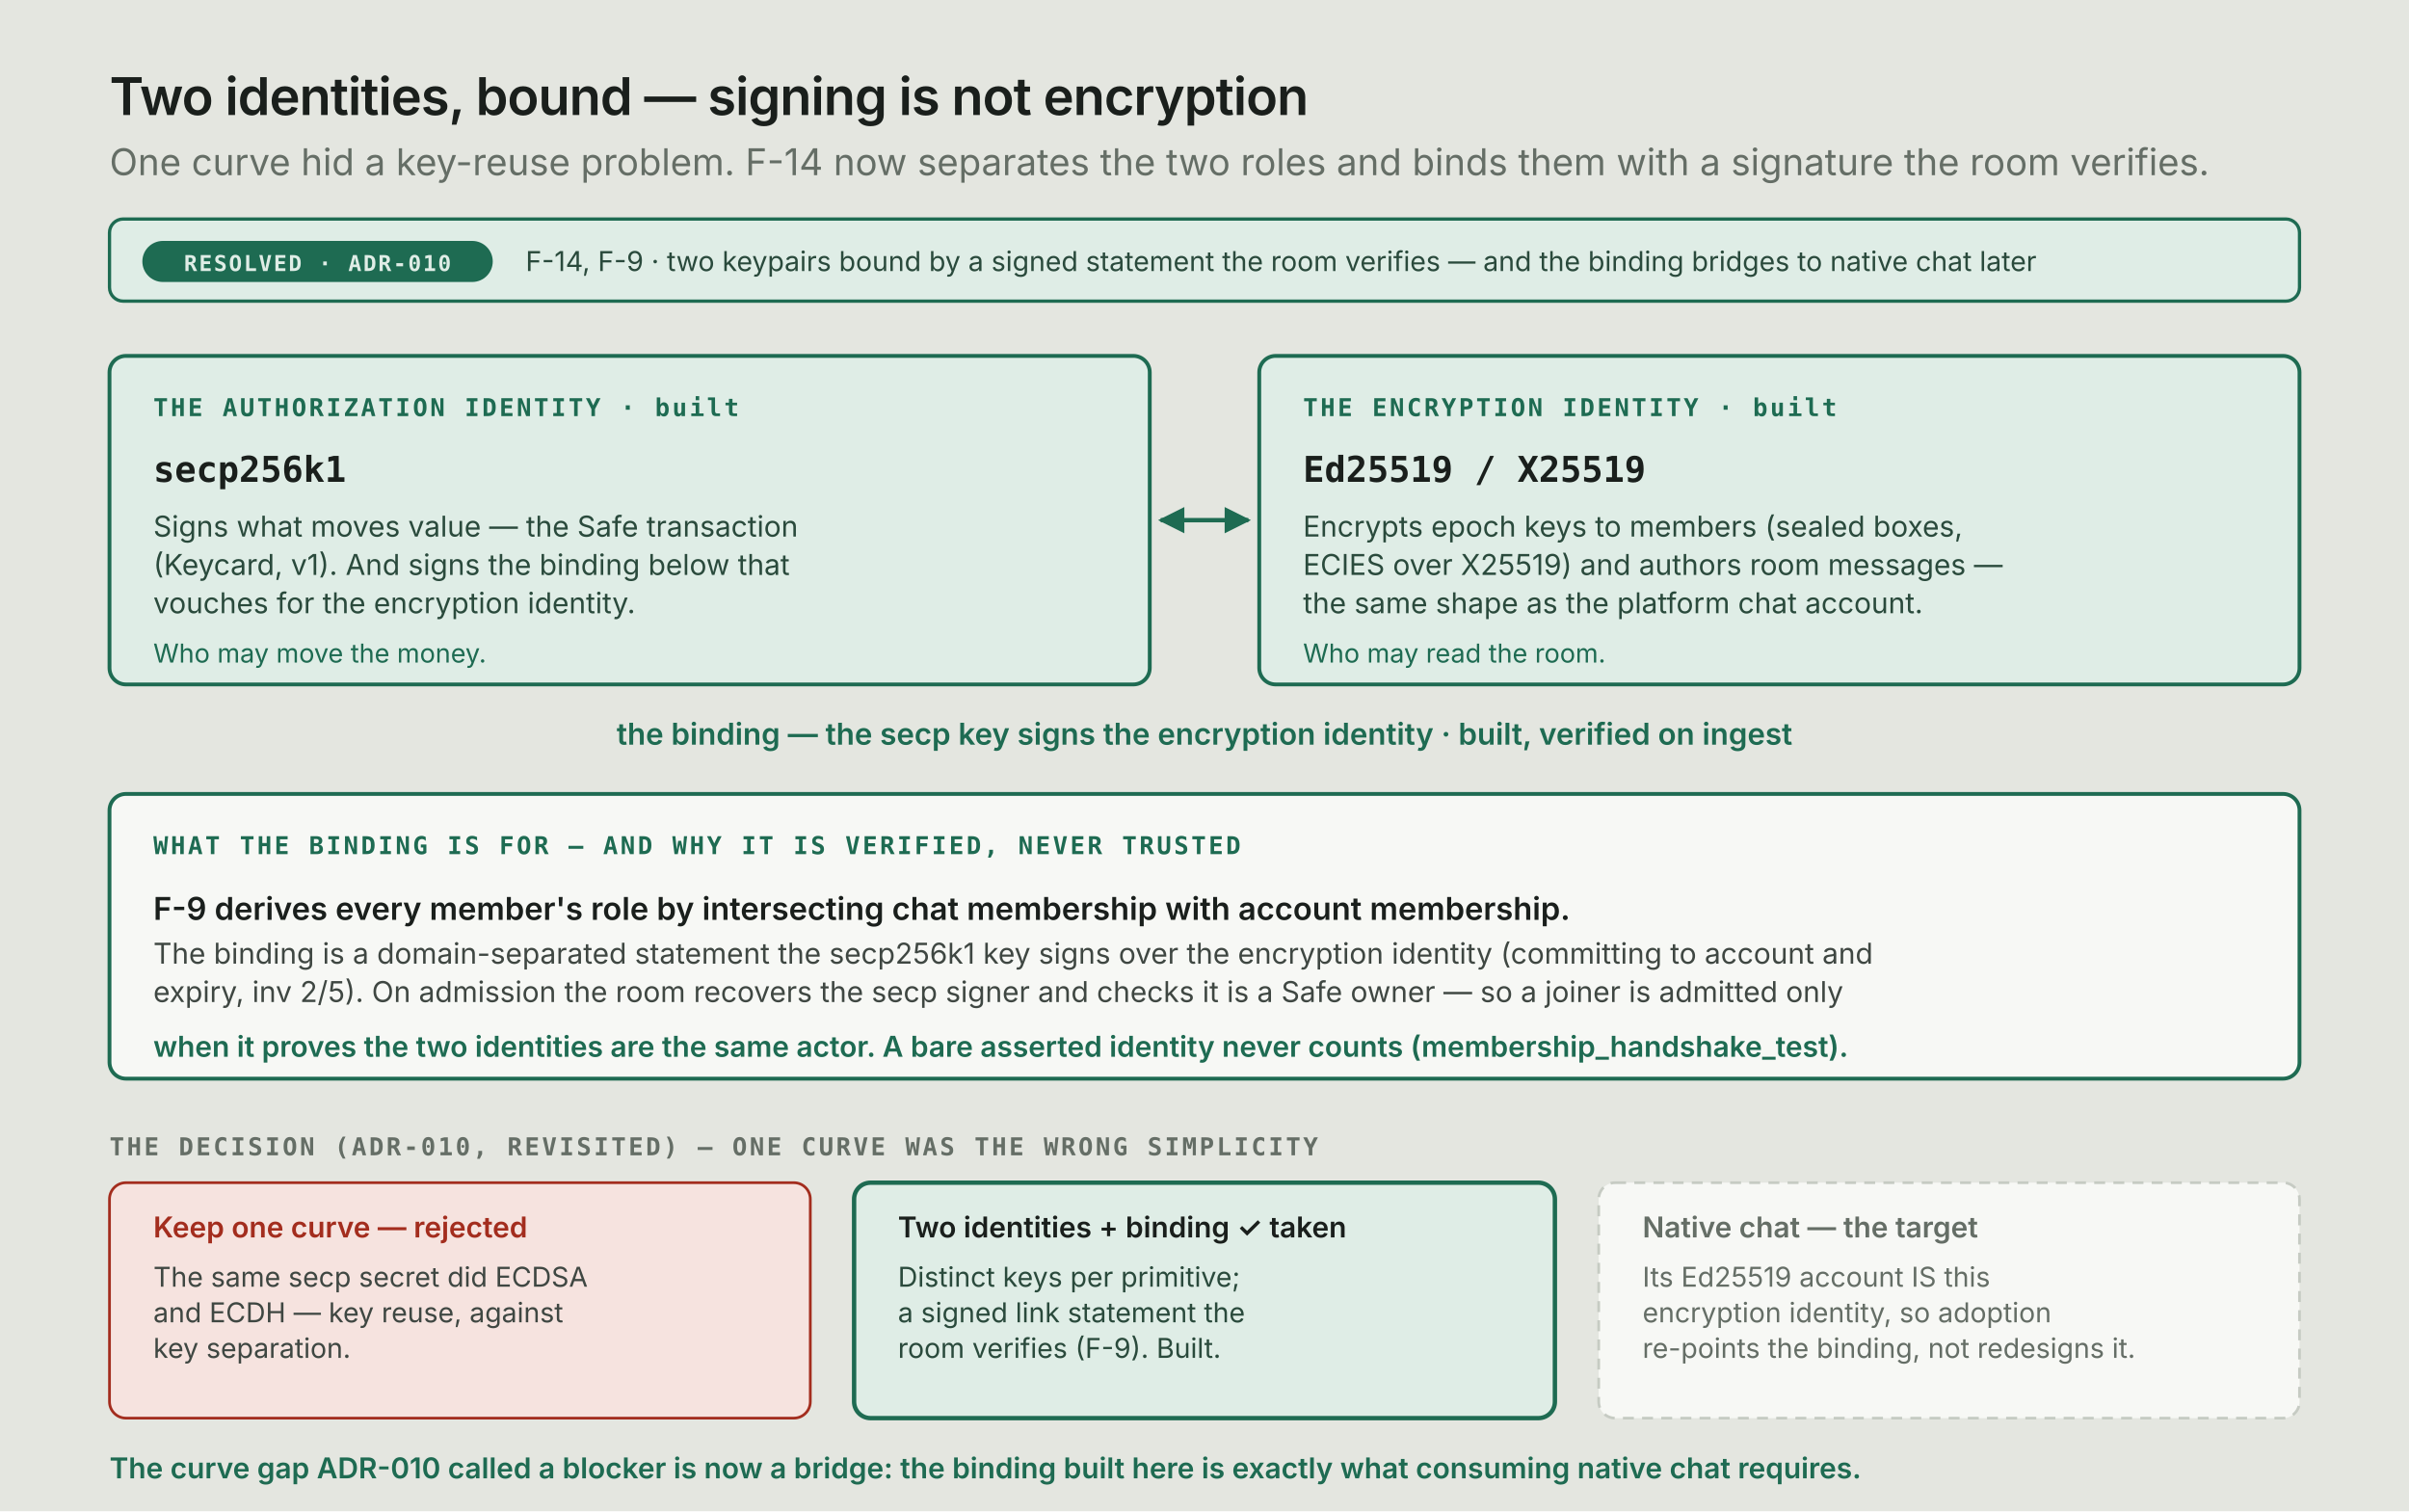
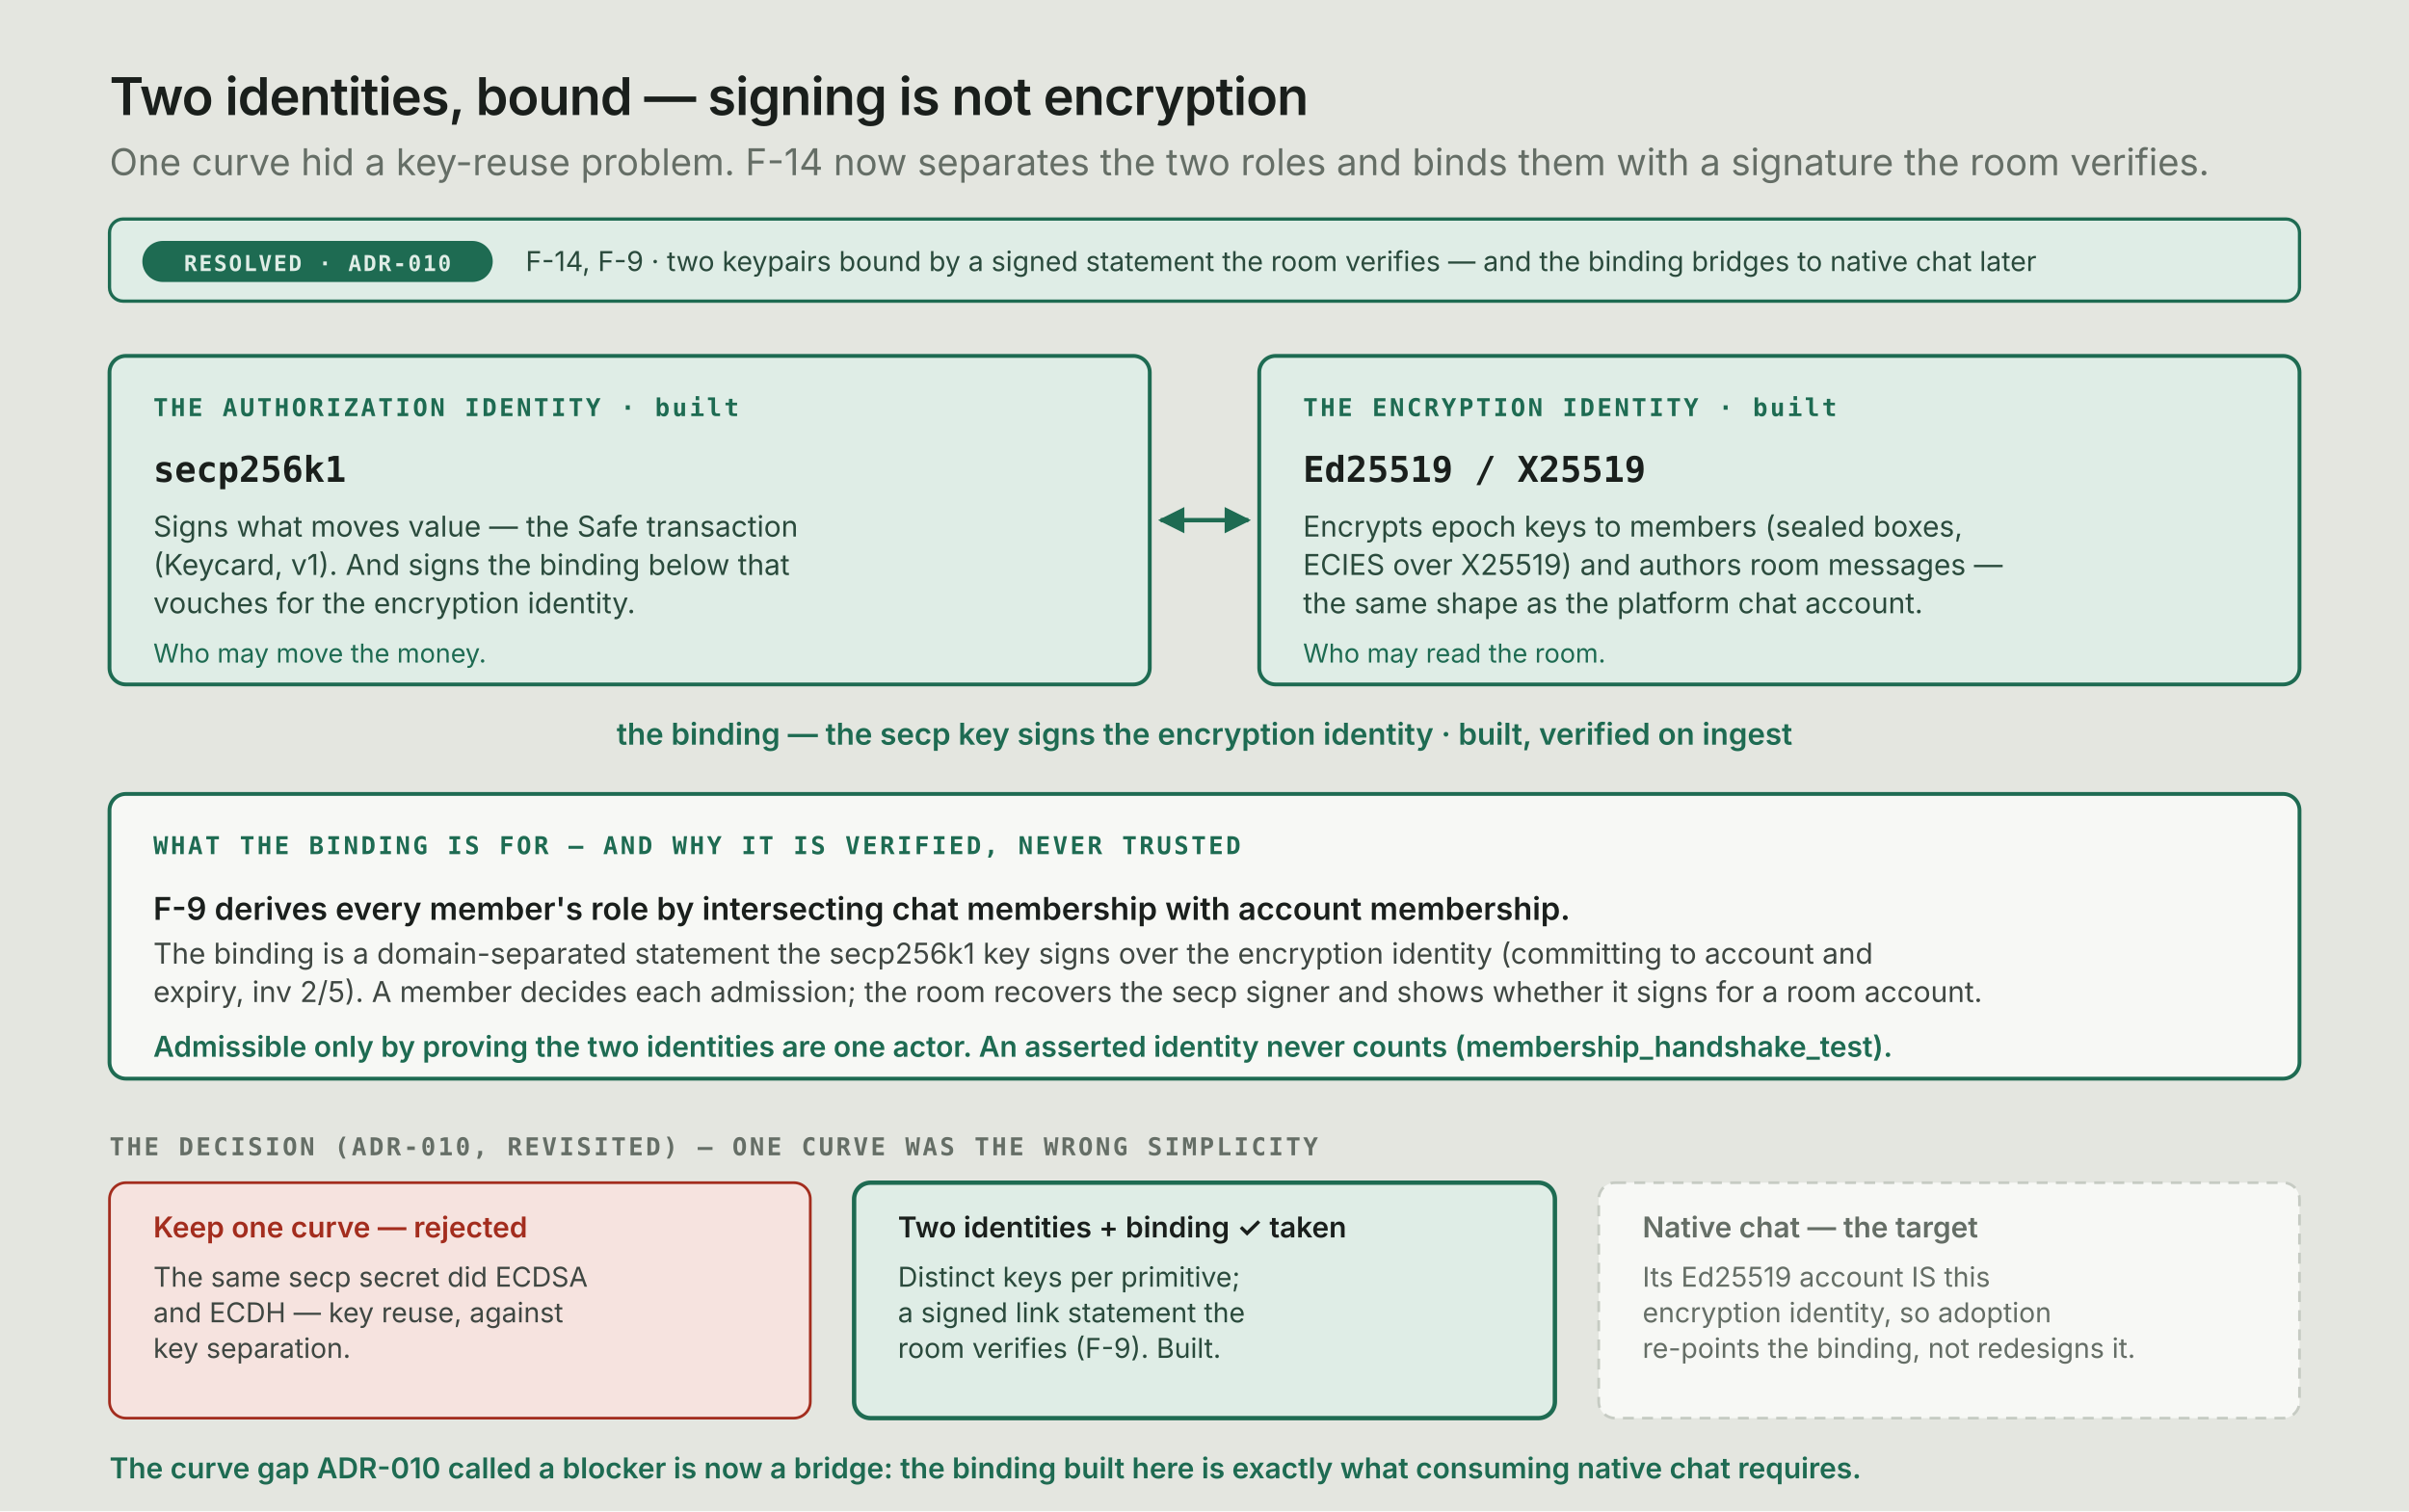
<svg xmlns="http://www.w3.org/2000/svg" viewBox="0 0 880 552" width="880" height="552" font-family="'Instrument Sans',-apple-system,BlinkMacSystemFont,'Segoe UI',sans-serif">
  <defs>
    <marker id="r" viewBox="0 0 10 10" refX="9" refY="5" markerWidth="6" markerHeight="6" orient="auto-start-reverse">
      <path d="M 0 0 L 10 5 L 0 10 z" fill="#1E6B52" />
    </marker>
  </defs>
  <rect width="880" height="552" fill="#E4E6E0" />
  <text x="40" y="42" font-size="19" font-weight="600" fill="#1A1F1C" letter-spacing="-0.3">Two identities, bound — signing is not encryption</text>
  <text x="40" y="64" font-size="13.5" fill="#656E66">One curve hid a key-reuse problem. F-14 now separates the two roles and binds them with a signature the room verifies.</text>
  <rect x="40" y="80" width="800" height="30" rx="5" fill="#DFEDE6" stroke="#1E6B52" stroke-width="1.2" />
  <rect x="52" y="88" width="128" height="15" rx="7.5" fill="#1E6B52" />
  <text x="116" y="99" font-size="8" font-family="'DM Mono',ui-monospace,Menlo,monospace" font-weight="600" letter-spacing="0.08em" text-anchor="middle" fill="#DFEDE6">RESOLVED · ADR-010</text>
  <text x="192" y="99" font-size="10" fill="#2A4A3C">F-14, F-9 · two keypairs bound by a signed statement the room verifies — and the binding bridges to native chat later</text>
  <rect x="40" y="130" width="380" height="120" rx="6" fill="#DFEDE6" stroke="#1E6B52" stroke-width="1.4" />
  <text x="56" y="152" font-size="9" font-family="'DM Mono',ui-monospace,Menlo,monospace" font-weight="600" letter-spacing="0.1em" fill="#1E6B52">THE AUTHORIZATION IDENTITY · built</text>
  <text x="56" y="176" font-size="13" font-weight="600" font-family="'DM Mono',ui-monospace,Menlo,monospace" fill="#1A1F1C">secp256k1</text>
  <text x="56" y="196" font-size="10.5" fill="#2A4A3C">Signs what moves value — the Safe transaction</text>
  <text x="56" y="210" font-size="10.5" fill="#2A4A3C">(Keycard, v1). And signs the binding below that</text>
  <text x="56" y="224" font-size="10.5" fill="#2A4A3C">vouches for the encryption identity.</text>
  <text x="56" y="242" font-size="9.5" fill="#1E6B52">Who may move the money.</text>
  <rect x="460" y="130" width="380" height="120" rx="6" fill="#DFEDE6" stroke="#1E6B52" stroke-width="1.4" />
  <text x="476" y="152" font-size="9" font-family="'DM Mono',ui-monospace,Menlo,monospace" font-weight="600" letter-spacing="0.1em" fill="#1E6B52">THE ENCRYPTION IDENTITY · built</text>
  <text x="476" y="176" font-size="13" font-weight="600" font-family="'DM Mono',ui-monospace,Menlo,monospace" fill="#1A1F1C">Ed25519 / X25519</text>
  <text x="476" y="196" font-size="10.5" fill="#2A4A3C">Encrypts epoch keys to members (sealed boxes,</text>
  <text x="476" y="210" font-size="10.5" fill="#2A4A3C">ECIES over X25519) and authors room messages —</text>
  <text x="476" y="224" font-size="10.5" fill="#2A4A3C">the same shape as the platform chat account.</text>
  <text x="476" y="242" font-size="9.5" fill="#1E6B52">Who may read the room.</text>
  <path d="M 424 190 L 456 190" stroke="#1E6B52" stroke-width="1.6" fill="none" marker-end="url(#r)" marker-start="url(#r)" />
  <text x="440" y="272" font-size="11" text-anchor="middle" font-weight="600" fill="#1E6B52">the binding — the secp key signs the encryption identity · built, verified on ingest</text>
  <rect x="40" y="290" width="800" height="104" rx="6" fill="#F7F8F5" stroke="#1E6B52" stroke-width="1.4" />
  <text x="56" y="312" font-size="9" font-family="'DM Mono',ui-monospace,Menlo,monospace" font-weight="600" letter-spacing="0.1em" fill="#1E6B52">WHAT THE BINDING IS FOR — AND WHY IT IS VERIFIED, NEVER TRUSTED</text>
  <text x="56" y="336" font-size="11.5" font-weight="600" fill="#1A1F1C">F-9 derives every member's role by intersecting chat membership with account membership.</text>
  <text x="56" y="352" font-size="10.5" fill="#3F4742">The binding is a domain-separated statement the secp256k1 key signs over the encryption identity (committing to account and</text>
-   <text x="56" y="366" font-size="10.5" fill="#3F4742">expiry, inv 2/5). On admission the room recovers the secp signer and checks it is a Safe owner — so a joiner is admitted only</text>
-   <text x="56" y="386" font-size="10.5" fill="#1E6B52" font-weight="600">when it proves the two identities are the same actor. A bare asserted identity never counts (membership_handshake_test).</text>
+   <text x="56" y="366" font-size="10.5" fill="#3F4742">expiry, inv 2/5). A member decides each admission; the room recovers the secp signer and shows whether it signs for a room account.</text>
+   <text x="56" y="386" font-size="10.5" fill="#1E6B52" font-weight="600">Admissible only by proving the two identities are one actor. An asserted identity never counts (membership_handshake_test).</text>
  <text x="40" y="422" font-size="9" font-family="'DM Mono',ui-monospace,Menlo,monospace" font-weight="600" letter-spacing="0.1em" fill="#656E66">THE DECISION (ADR-010, REVISITED) — ONE CURVE WAS THE WRONG SIMPLICITY</text>
  <rect x="40" y="432" width="256" height="86" rx="6" fill="#F6E3DF" stroke="#A32D1E" stroke-width="1" />
  <text x="56" y="452" font-size="10.5" font-weight="600" fill="#A32D1E">Keep one curve — rejected</text>
  <text x="56" y="470" font-size="10" fill="#3F4742">The same secp secret did ECDSA</text>
  <text x="56" y="483" font-size="10" fill="#3F4742">and ECDH — key reuse, against</text>
  <text x="56" y="496" font-size="10" fill="#3F4742">key separation.</text>
  <rect x="312" y="432" width="256" height="86" rx="6" fill="#DFEDE6" stroke="#1E6B52" stroke-width="1.6" />
  <text x="328" y="452" font-size="10.5" font-weight="600" fill="#1A1F1C">Two identities + binding ✓ taken</text>
  <text x="328" y="470" font-size="10" fill="#2A4A3C">Distinct keys per primitive;</text>
  <text x="328" y="483" font-size="10" fill="#2A4A3C">a signed link statement the</text>
  <text x="328" y="496" font-size="10" fill="#2A4A3C">room verifies (F-9). Built.</text>
  <rect x="584" y="432" width="256" height="86" rx="6" fill="#F7F8F5" stroke="#C6CBC3" stroke-width="1" stroke-dasharray="4 3" />
  <text x="600" y="452" font-size="10.5" font-weight="600" fill="#656E66">Native chat — the target</text>
  <text x="600" y="470" font-size="10" fill="#656E66">Its Ed25519 account IS this</text>
  <text x="600" y="483" font-size="10" fill="#656E66">encryption identity, so adoption</text>
  <text x="600" y="496" font-size="10" fill="#656E66">re-points the binding, not redesigns it.</text>
  <text x="40" y="540" font-size="10.5" font-weight="600" fill="#1E6B52">The curve gap ADR-010 called a blocker is now a bridge: the binding built here is exactly what consuming native chat requires.</text>
</svg>
